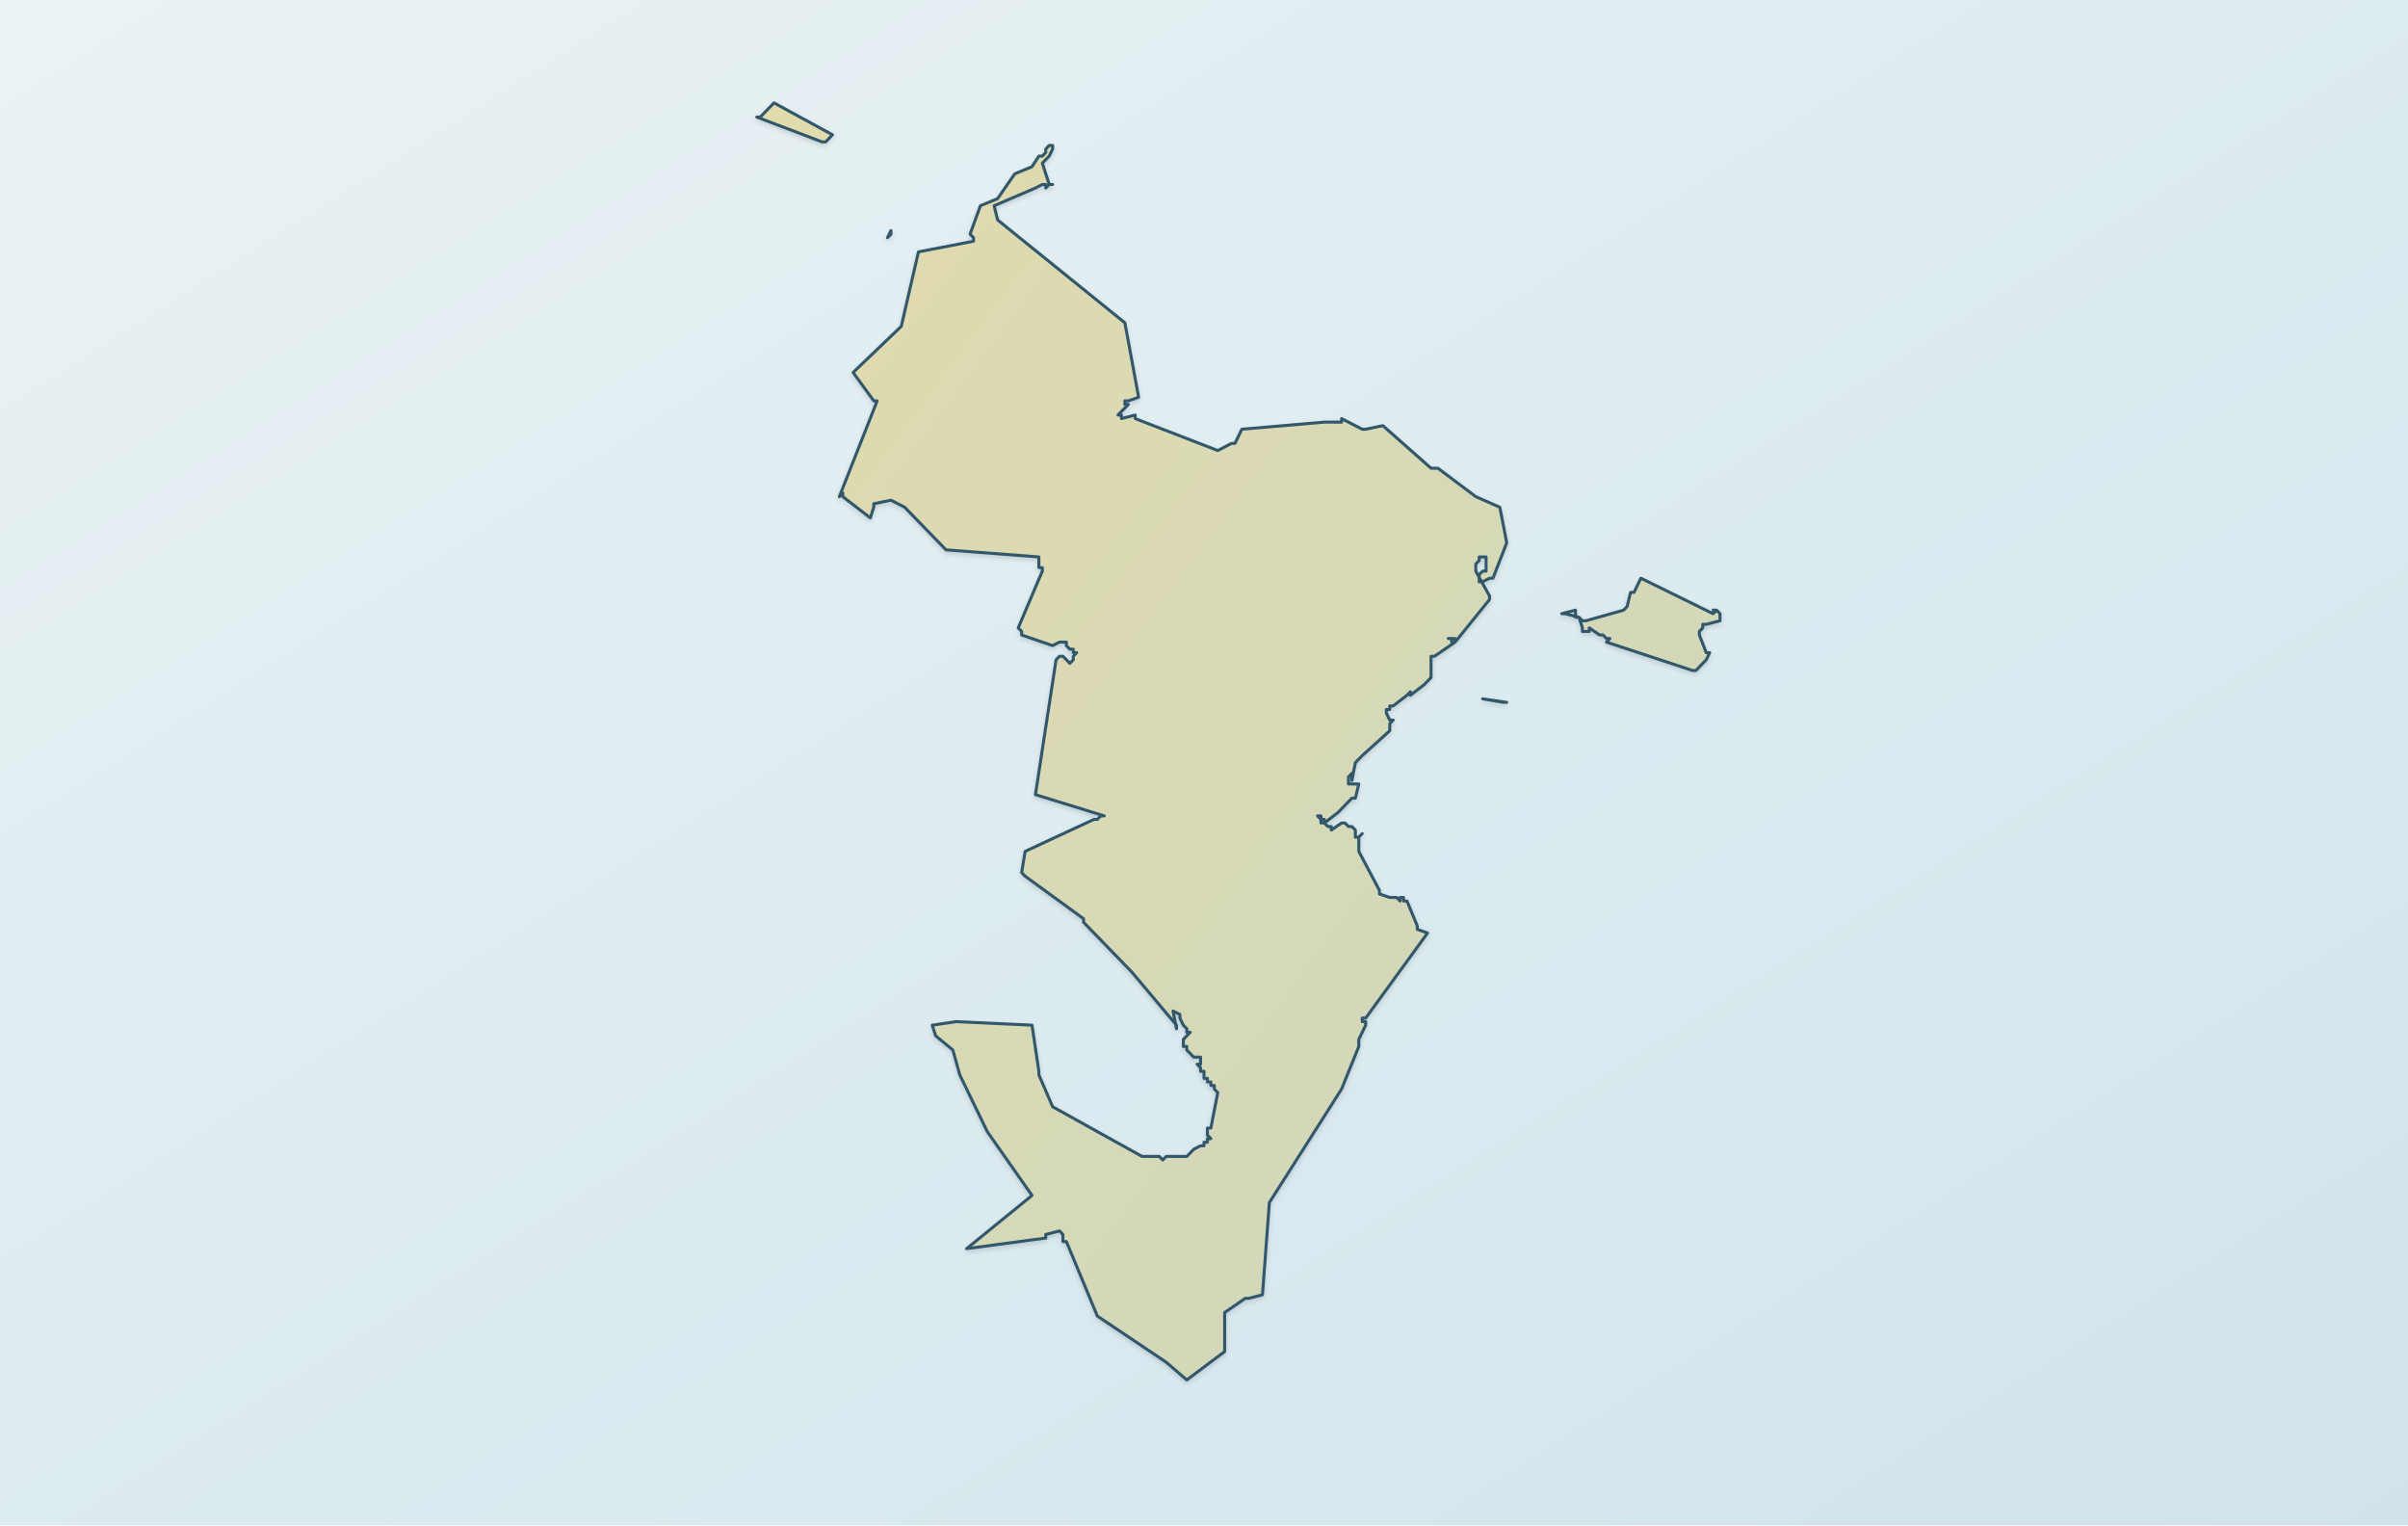
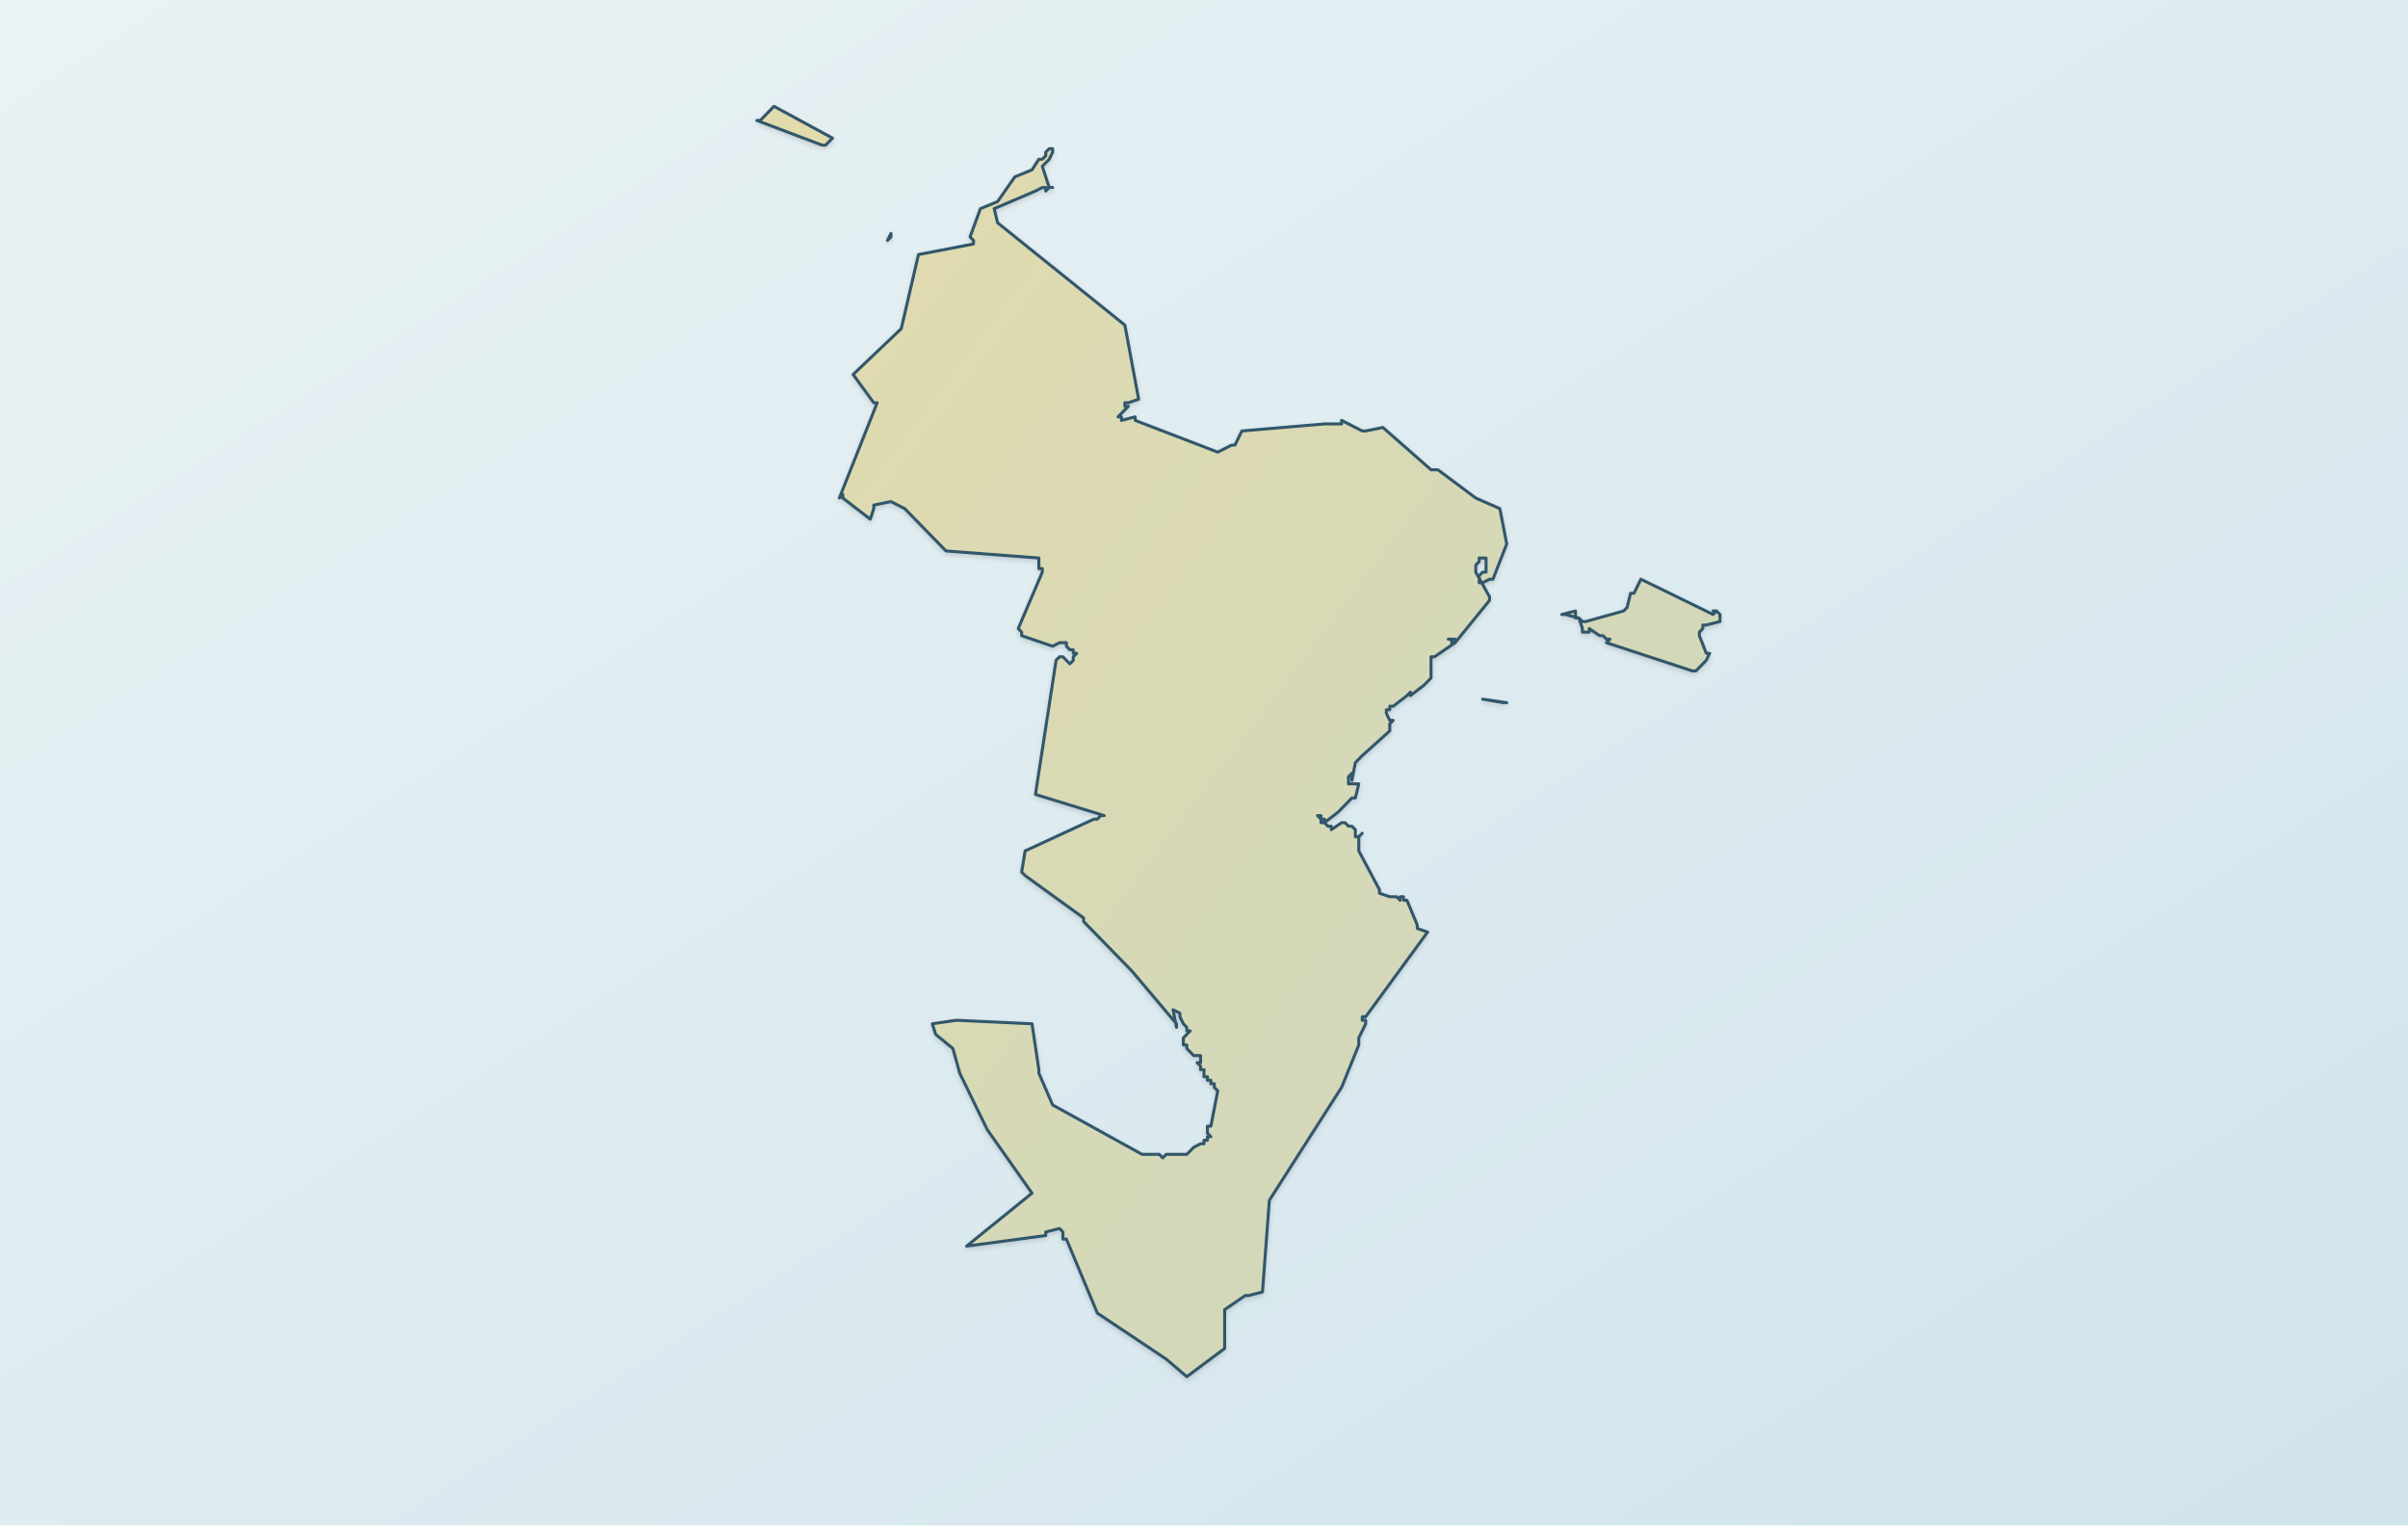
<svg xmlns="http://www.w3.org/2000/svg" width="1200" height="760" viewBox="0 0 1200 760" role="img" aria-labelledby="mayotte-map-title mayotte-map-desc" data-map-style="journey-atlas-region-map" data-map-projection="local-equirectangular-fit-v1">
  <defs>
    <linearGradient id="sea" x1="0" y1="0" x2="1" y2="1">
      <stop stop-color="#eaf2f4" />
      <stop offset=".55" stop-color="#dcebf0" />
      <stop offset="1" stop-color="#d0e3eb" />
    </linearGradient>
    <linearGradient id="land" x1="0" y1="0" x2="1" y2="1">
      <stop stop-color="#e2dbad" />
      <stop offset="1" stop-color="#cdd7be" />
    </linearGradient>
    <filter id="shadow">
      <feDropShadow dx="0" dy="1.2" stdDeviation="1.2" flood-opacity=".14" />
    </filter>
  </defs>
  <rect width="1200" height="760" fill="url(#sea)" />
  <g id="mayotte-island-coastlines" filter="url(#shadow)">
-     <path fill="url(#land)" fill-rule="evenodd" stroke="#31576a" stroke-width="1.5" stroke-linejoin="round" d="M738.86,348.19L750.86,349.95L749.14,349.95L738.86,348.19Z M425.14,185.58L449.14,162.6L457.71,125.49L485.14,120.19L485.14,118.42L483.43,116.65L488.57,102.51L497.14,98.98L505.71,86.6L514.29,83.07L517.71,77.77L519.43,77.77L521.14,76L521.14,74.23L522.86,72.47L524.57,72.47L524.57,74.23L524.57,72.47L524.57,74.23L522.86,77.77L519.43,81.3L522.86,91.91L524.57,91.91L522.86,91.91L521.14,93.67L521.14,91.91L519.43,91.91L516,93.67L495.43,102.51L497.14,109.58L560.57,160.84L567.43,197.95L562.29,199.72L560.57,199.72L560.57,201.49L562.29,201.49L558.86,205.02L557.14,206.79L558.86,206.79L558.86,208.56L565.71,206.79L565.71,208.56L606.86,224.47L613.71,220.93L615.43,220.93L618.86,213.86L660,210.33L661.71,210.33L666.86,210.33L668.57,210.33L668.57,208.56L678.86,213.86L680.57,213.86L689.14,212.09L713.14,233.3L716.57,233.3L735.43,247.44L747.43,252.74L750.86,270.42L744,288.09L742.29,288.09L738.86,289.86L737.14,289.86L737.14,288.09L737.14,286.33L738.86,284.56L740.57,284.56L740.57,282.79L740.57,277.49L738.86,277.49L737.14,277.49L737.14,279.26L735.43,281.02L735.43,282.79L735.43,284.56L742.29,296.93L742.29,298.7L725.14,319.91L725.14,318.14L723.43,318.14L721.71,318.14L723.43,318.14L723.43,319.91L725.14,319.91L714.86,326.98L713.14,326.98L713.14,328.74L713.14,330.51L713.14,335.81L713.14,337.58L711.43,339.35L709.71,341.12L702.86,346.42L702.86,344.65L701.14,346.42L694.29,351.72L692.57,351.72L692.57,353.49L690.86,353.49L690.86,355.26L692.57,358.79L694.29,358.79L692.57,360.56L692.57,362.33L692.57,364.09L678.86,376.47L677.14,378.23L675.43,380L673.71,388.84L673.71,387.07L673.71,385.3L672,387.07L672,388.84L672,390.6L673.71,390.6L675.43,390.6L677.14,390.6L675.43,397.67L673.71,397.67L666.86,404.74L660,410.05L660,408.28L658.29,408.28L658.29,406.51L656.57,406.51L658.29,408.28L658.29,410.05L660,410.05L661.71,411.81L663.43,411.81L663.43,413.58L668.57,410.05L670.29,410.05L672,411.81L673.71,411.81L675.43,413.58L675.43,415.35L675.43,417.12L677.14,417.12L678.86,415.35L677.14,417.12L677.14,424.19L687.43,443.63L687.43,445.4L692.57,447.16L694.29,447.16L696,447.16L697.71,448.93L697.71,447.16L699.43,447.16L699.43,448.93L701.14,448.93L706.29,461.3L706.29,463.07L711.43,464.84L680.57,507.26L678.86,507.26L678.86,509.02L680.57,509.02L680.57,510.79L677.14,517.86L677.14,521.4L668.57,542.6L632.57,599.16L629.14,645.12L622.29,646.88L620.57,646.88L610.29,653.95L610.29,655.72L610.29,671.63L610.29,673.4L591.43,687.53L581.14,678.7L546.86,655.72L531.43,618.6L529.71,618.6L529.71,616.84L529.71,615.07L528,613.3L521.14,615.07L521.14,616.84L481.71,622.14L514.29,595.63L492,563.81L485.14,549.67L478.29,535.53L474.86,523.16L466.29,516.09L464.57,510.79L476.57,509.02L514.29,510.79L517.71,533.77L517.71,535.53L524.57,551.44L569.14,576.19L570.86,576.19L574.29,576.19L576,576.19L577.71,576.19L579.43,577.95L581.14,576.19L582.86,576.19L584.57,576.19L586.29,576.19L588,576.19L589.71,576.19L591.43,576.19L594.86,572.65L598.29,570.88L600,570.88L600,569.12L601.71,569.12L601.71,567.35L603.43,567.35L601.71,565.58L601.71,563.81L601.71,562.05L603.43,562.05L606.86,544.37L605.14,542.6L605.14,540.84L603.43,540.84L603.43,539.07L601.71,539.07L601.71,537.3L600,537.3L600,535.53L600,533.77L598.29,533.77L598.29,532L596.57,530.23L598.29,530.23L598.29,528.47L598.29,526.7L596.57,526.7L594.86,526.7L591.43,523.16L591.43,521.4L589.71,521.4L589.71,519.63L589.71,517.86L591.43,516.09L593.14,514.33L591.43,514.33L591.43,512.56L589.71,510.79L588,507.26L588,505.49L584.57,503.72L586.29,512.56L586.29,510.79L564,484.28L540,459.53L540,457.77L510.86,436.56L509.14,434.79L510.86,424.19L545.14,408.28L546.86,408.28L548.57,406.51L550.29,406.51L516,395.91L526.29,328.74L528,326.98L529.71,326.98L531.43,328.74L533.14,330.51L534.86,328.74L534.86,326.98L536.57,325.21L534.86,325.21L534.86,323.44L533.14,323.44L531.43,321.67L531.43,319.91L529.71,319.91L528,319.91L524.57,321.67L509.14,316.37L509.14,314.6L507.43,312.84L519.43,284.56L519.43,282.79L517.71,282.79L517.71,281.02L517.71,279.26L517.71,277.49L471.43,273.95L450.86,252.74L444,249.21L435.43,250.98L435.43,252.74L433.71,258.05L420,247.44L420,245.67L418.29,247.44L437.14,199.72L435.43,199.72L425.14,185.58ZM444,116.65L444,114.88L442.29,118.42L444,116.65Z M377.14,58.33L378.86,58.33L385.71,51.26L414.86,67.16L411.43,70.7L409.71,70.7L377.14,58.33Z M778.29,305.77L785.14,304L785.14,305.77L785.14,307.53L786.86,307.53L788.57,309.3L790.29,309.3L809.14,304L810.86,302.23L812.57,295.16L814.29,295.16L817.71,288.09L853.71,305.77L855.43,304L853.71,304L855.43,304L857.14,305.77L857.14,307.53L857.14,309.3L850.29,311.07L848.57,311.07L848.57,312.84L846.86,314.6L846.86,316.37L850.29,325.21L852,325.21L850.29,328.74L848.57,330.51L846.86,332.28L845.14,334.05L843.43,334.05L800.57,319.91L802.29,318.14L800.57,318.14L798.86,316.37L797.14,316.37L792,312.84L792,314.6L788.57,314.6L788.57,312.84L786.86,307.53L780,305.77L778.29,305.77Z" />
+     <path fill="url(#land)" fill-rule="evenodd" stroke="#31576a" stroke-width="1.5" stroke-linejoin="round" d="M738.86,348.35L750.86,350.11L749.14,350.11L738.86,348.35Z M425.14,186.60L449.14,163.75L457.71,126.83L485.14,121.55L485.14,119.79L483.43,118.04L488.57,103.97L497.14,100.45L505.71,88.15L514.29,84.63L517.71,79.36L519.43,79.36L521.14,77.60L521.14,75.84L522.86,74.08L524.57,74.08L524.57,75.84L524.57,74.08L524.57,75.84L522.86,79.36L519.43,82.87L522.86,93.42L524.57,93.42L522.86,93.42L521.14,95.18L521.14,93.42L519.43,93.42L516.00,95.18L495.43,103.97L497.14,111.00L560.57,161.99L567.43,198.91L562.29,200.67L560.57,200.67L560.57,202.43L562.29,202.43L558.86,205.94L557.14,207.70L558.86,207.70L558.86,209.46L565.71,207.70L565.71,209.46L606.86,225.28L613.71,221.77L615.43,221.77L618.86,214.73L660.00,211.22L661.71,211.22L666.86,211.22L668.57,211.22L668.57,209.46L678.86,214.73L680.57,214.73L689.14,212.98L713.14,234.07L716.57,234.07L735.43,248.14L747.43,253.41L750.86,270.99L744.00,288.58L742.29,288.58L738.86,290.33L737.14,290.33L737.14,288.58L737.14,286.82L738.86,285.06L740.57,285.06L740.57,283.30L740.57,278.03L738.86,278.03L737.14,278.03L737.14,279.79L735.43,281.54L735.43,283.30L735.43,285.06L742.29,297.37L742.29,299.13L725.14,320.22L725.14,318.46L723.43,318.46L721.71,318.46L723.43,318.46L723.43,320.22L725.14,320.22L714.86,327.26L713.14,327.26L713.14,329.01L713.14,330.77L713.14,336.05L713.14,337.80L711.43,339.56L709.71,341.32L702.86,346.60L702.86,344.84L701.14,346.60L694.29,351.87L692.57,351.87L692.57,353.63L690.86,353.63L690.86,355.39L692.57,358.90L694.29,358.90L692.57,360.66L692.57,362.42L692.57,364.18L678.86,376.48L677.14,378.24L675.43,380.00L673.71,388.79L673.71,387.03L673.71,385.27L672.00,387.03L672.00,388.79L672.00,390.55L673.71,390.55L675.43,390.55L677.14,390.55L675.43,397.58L673.71,397.58L666.86,404.61L660.00,409.89L660.00,408.13L658.29,408.13L658.29,406.37L656.57,406.37L658.29,408.13L658.29,409.89L660.00,409.89L661.71,411.65L663.43,411.65L663.43,413.40L668.57,409.89L670.29,409.89L672.00,411.65L673.71,411.65L675.43,413.40L675.43,415.16L675.43,416.92L677.14,416.92L678.86,415.16L677.14,416.92L677.14,423.95L687.43,443.29L687.43,445.05L692.57,446.81L694.29,446.81L696.00,446.81L697.71,448.57L697.71,446.81L699.43,446.81L699.43,448.57L701.14,448.57L706.29,460.87L706.29,462.63L711.43,464.39L680.57,506.59L678.86,506.59L678.86,508.34L680.57,508.34L680.57,510.10L677.14,517.14L677.14,520.65L668.57,541.75L632.57,598.01L629.14,643.72L622.29,645.48L620.57,645.48L610.29,652.51L610.29,654.27L610.29,670.09L610.29,671.85L591.43,685.92L581.14,677.13L546.86,654.27L531.43,617.35L529.71,617.35L529.71,615.59L529.71,613.83L528.00,612.08L521.14,613.83L521.14,615.59L481.71,620.87L514.29,594.49L492.00,562.85L485.14,548.78L478.29,534.72L474.86,522.41L466.29,515.38L464.57,510.10L476.57,508.34L514.29,510.10L517.71,532.96L517.71,534.72L524.57,550.54L569.14,575.15L570.86,575.15L574.29,575.15L576.00,575.15L577.71,575.15L579.43,576.91L581.14,575.15L582.86,575.15L584.57,575.15L586.29,575.15L588.00,575.15L589.71,575.15L591.43,575.15L594.86,571.64L598.29,569.88L600.00,569.88L600.00,568.12L601.71,568.12L601.71,566.36L603.43,566.36L601.71,564.61L601.71,562.85L601.71,561.09L603.43,561.09L606.86,543.51L605.14,541.75L605.14,539.99L603.43,539.99L603.43,538.23L601.71,538.23L601.71,536.48L600.00,536.48L600.00,534.72L600.00,532.96L598.29,532.96L598.29,531.20L596.57,529.44L598.29,529.44L598.29,527.68L598.29,525.93L596.57,525.93L594.86,525.93L591.43,522.41L591.43,520.65L589.71,520.65L589.71,518.89L589.71,517.14L591.43,515.38L593.14,513.62L591.43,513.62L591.43,511.86L589.71,510.10L588.00,506.59L588.00,504.83L584.57,503.07L586.29,511.86L586.29,510.10L564.00,483.73L540.00,459.12L540.00,457.36L510.86,436.26L509.14,434.50L510.86,423.95L545.14,408.13L546.86,408.13L548.57,406.37L550.29,406.37L516.00,395.82L526.29,329.01L528.00,327.26L529.71,327.26L531.43,329.01L533.14,330.77L534.86,329.01L534.86,327.26L536.57,325.50L534.86,325.50L534.86,323.74L533.14,323.74L531.43,321.98L531.43,320.22L529.71,320.22L528.00,320.22L524.57,321.98L509.14,316.71L509.14,314.95L507.43,313.19L519.43,285.06L519.43,283.30L517.71,283.30L517.71,281.54L517.71,279.79L517.71,278.03L471.43,274.51L450.86,253.41L444.00,249.90L435.43,251.66L435.43,253.41L433.71,258.69L420.00,248.14L420.00,246.38L418.29,248.14L437.14,200.67L435.43,200.67L425.14,186.60ZM444.00,118.04L444.00,116.28L442.29,119.79L444.00,118.04Z M377.14,60.02L378.86,60.02L385.71,52.98L414.86,68.81L411.43,72.32L409.71,72.32L377.14,60.02Z M778.29,306.16L785.14,304.40L785.14,306.16L785.14,307.92L786.86,307.92L788.57,309.67L790.29,309.67L809.14,304.40L810.86,302.64L812.57,295.61L814.29,295.61L817.71,288.58L853.71,306.16L855.43,304.40L853.71,304.40L855.43,304.40L857.14,306.16L857.14,307.92L857.14,309.67L850.29,311.43L848.57,311.43L848.57,313.19L846.86,314.95L846.86,316.71L850.29,325.50L852.00,325.50L850.29,329.01L848.57,330.77L846.86,332.53L845.14,334.29L843.43,334.29L800.57,320.22L802.29,318.46L800.57,318.46L798.86,316.71L797.14,316.71L792.00,313.19L792.00,314.95L788.57,314.95L788.57,313.19L786.86,307.92L780.00,306.16L778.29,306.16Z" />
+   </g>
+   <g id="geographic-anchors" aria-hidden="true">
+     <g id="hero-marker" data-latitude="-12.77066" data-longitude="45.28841" data-x="837.2743" data-y="284.4623" aria-hidden="true" />
+     <g id="scene-marker-1" data-latitude="-12.9569" data-longitude="45.1337" data-x="572.0571" data-y="611.8996" aria-hidden="true" />
+     <g id="scene-marker-2" data-latitude="-12.96257" data-longitude="45.08522" data-x="488.9486" data-y="621.8683" aria-hidden="true" />
+     <g id="scene-marker-3" data-latitude="-12.67525" data-longitude="45.05207" data-x="432.1200" data-y="116.7175" aria-hidden="true" />
+     <g id="scene-marker-4" data-latitude="-12.876" data-longitude="45.282517" data-x="827.1720" data-y="469.6655" aria-hidden="true" />
+     <g id="scene-marker-5" data-latitude="-12.89904" data-longitude="45.17753" data-x="647.1943" data-y="510.1732" aria-hidden="true" />
+     <g id="scene-marker-6" data-latitude="-12.7652" data-longitude="45.1045" data-x="522.0000" data-y="274.8628" aria-hidden="true" />
+     <g id="scene-marker-7" data-latitude="-12.781795" data-longitude="45.257728" data-x="784.6766" data-y="304.0393" aria-hidden="true" />
+     <g id="scene-marker-8" data-latitude="-12.77728" data-longitude="45.2329" data-x="742.1143" data-y="296.1012" aria-hidden="true" />
  </g>
</svg>
